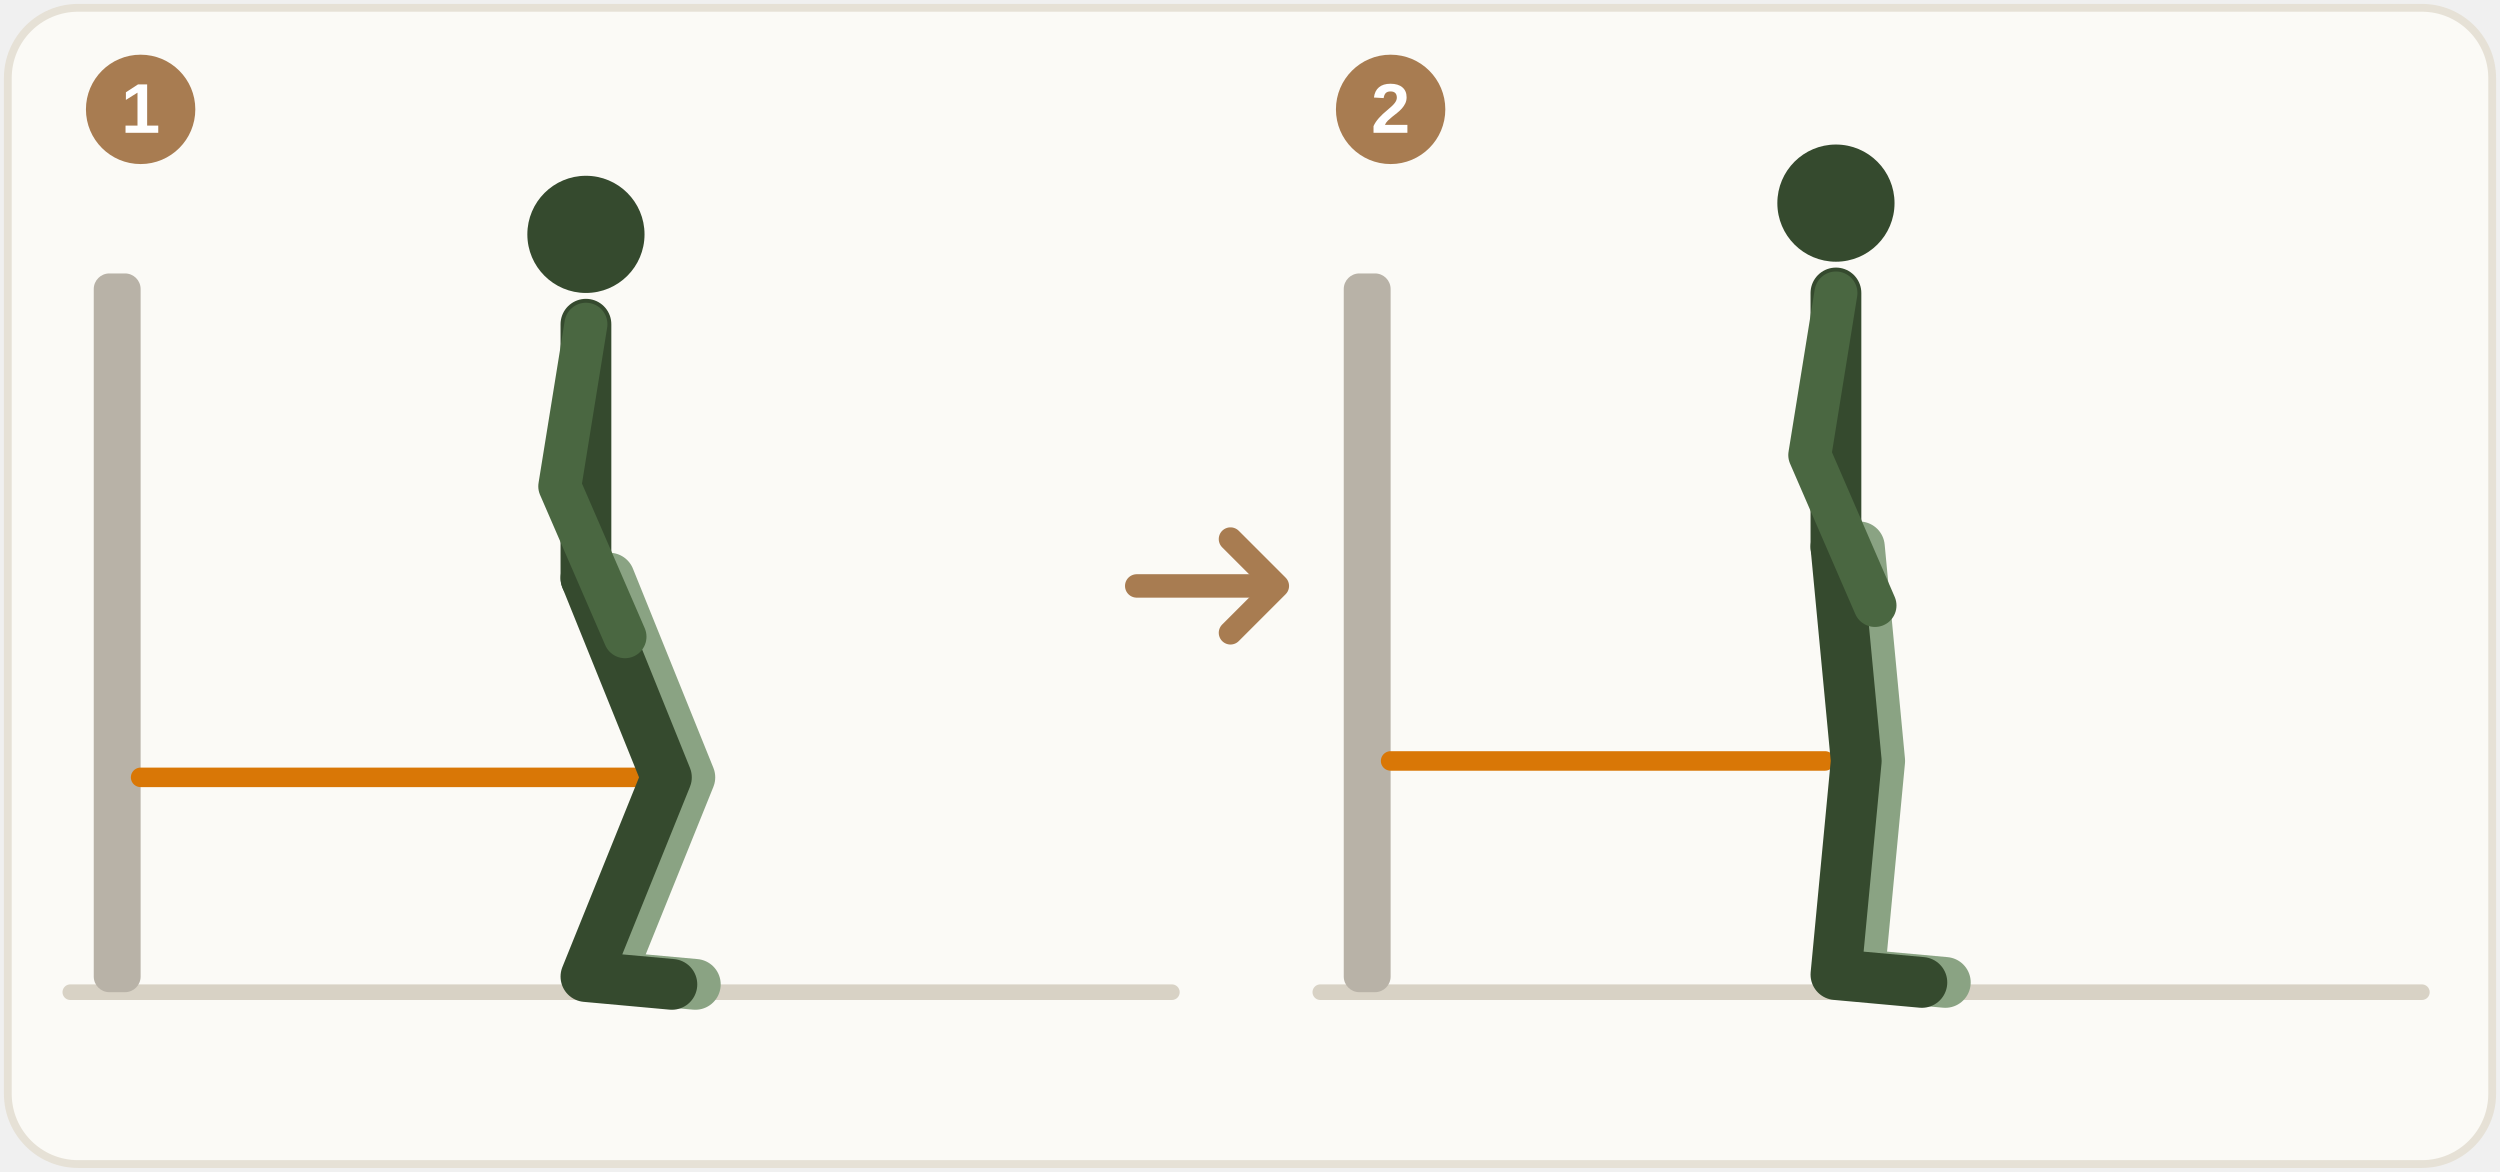
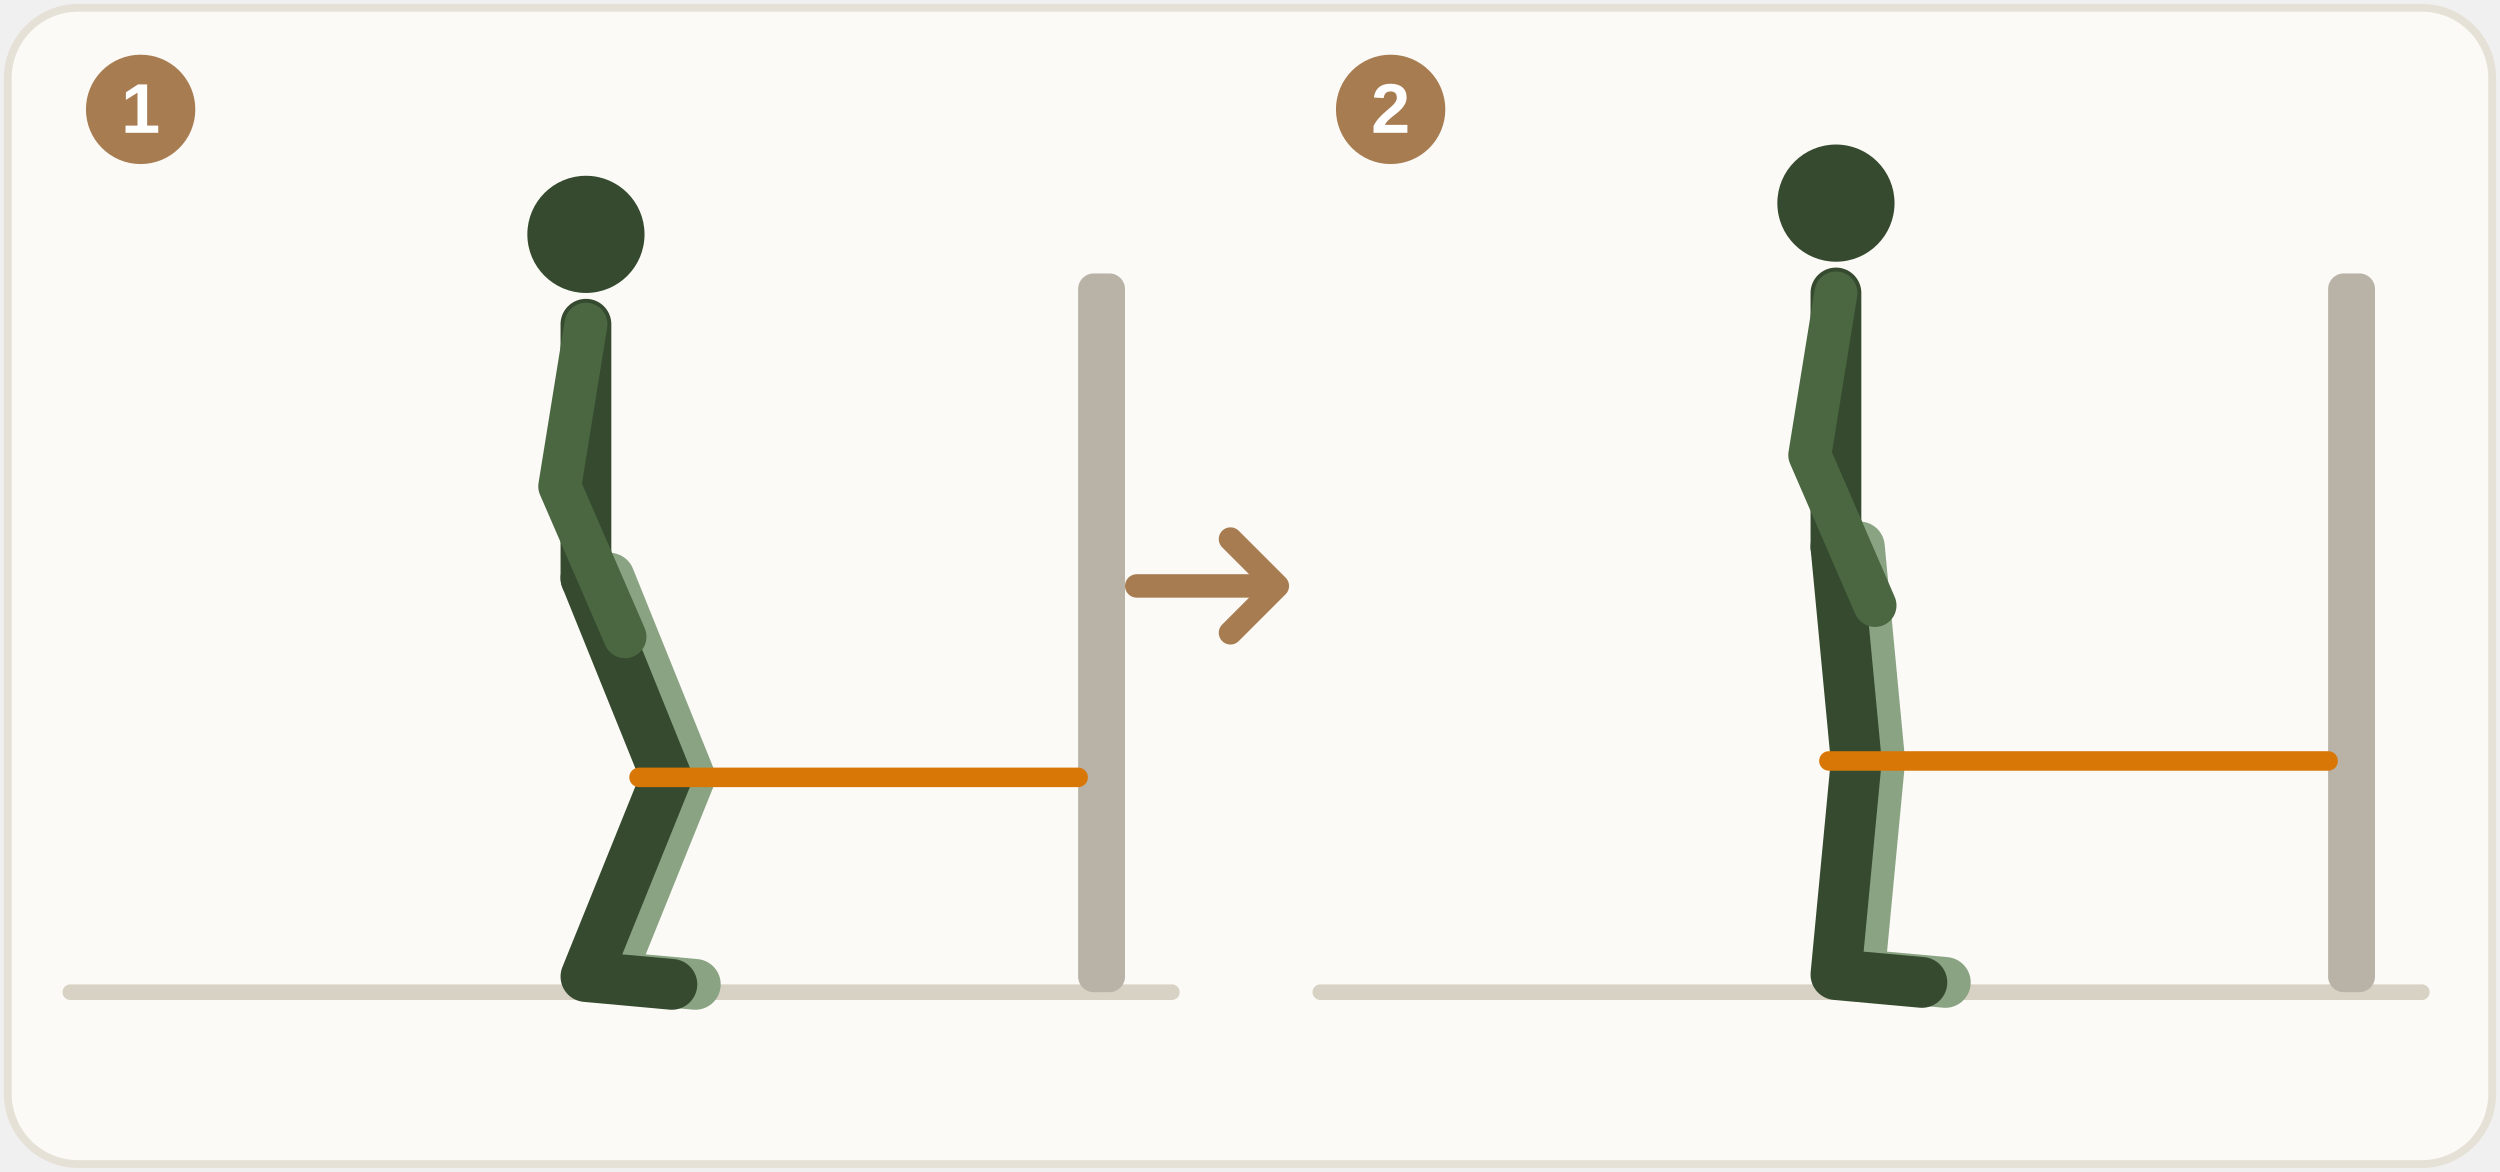
<svg xmlns="http://www.w3.org/2000/svg" viewBox="0 0 640 300" role="img" aria-labelledby="t d">
  <rect x="2" y="2" width="636" height="296" rx="18" fill="#fbfaf6" stroke="#e6e1d6" stroke-width="2" />
  <g transform="translate(10,0)">
    <line x1="8" y1="254" x2="290" y2="254" stroke="#d8d2c5" stroke-width="4" stroke-linecap="round" />
-     <rect x="14" y="70" width="12" height="184" rx="4" fill="#b8b2a7" />
+     <rect x="266" y="70" width="12" height="184" rx="4" fill="#b8b2a7" />
    <polyline points="146.0,148.0 166.6,199.0 146.0,250.0 168.0,252.0" fill="none" stroke="#8aa383" stroke-width="13" stroke-linecap="round" stroke-linejoin="round" />
-     <line x1="26" y1="199.0" x2="152.6" y2="199.0" stroke="#d97706" stroke-width="5" stroke-linecap="round" />
    <polyline points="140.0,148.0 160.6,199.0 140.0,250.0 162.0,252.0" fill="none" stroke="#354a2e" stroke-width="13" stroke-linecap="round" stroke-linejoin="round" />
+     <line x1="153.6" y1="199.0" x2="266" y2="199.0" stroke="#d97706" stroke-width="5" stroke-linecap="round" />
    <polyline points="140.0,148.0 140.0,83.0" fill="none" stroke="#354a2e" stroke-width="13" stroke-linecap="round" stroke-linejoin="round" />
    <circle cx="140.0" cy="60.0" r="15" fill="#354a2e" />
    <polyline points="140.0,83.0 133.3,124.5 150.0,163.0" fill="none" stroke="#4a6741" stroke-width="11" stroke-linecap="round" stroke-linejoin="round" />
    <circle cx="26" cy="28" r="14" fill="#a87c51" />
    <text x="26" y="34" text-anchor="middle" font-family="Arial, Helvetica, sans-serif" font-size="18" font-weight="700" fill="#fff">1</text>
  </g>
  <g stroke="#a87c51" stroke-width="6" stroke-linecap="round" stroke-linejoin="round" fill="none">
    <line x1="291" y1="150" x2="325" y2="150" />
    <polyline points="315,138 327,150 315,162" />
  </g>
  <g transform="translate(330,0)">
    <line x1="8" y1="254" x2="290" y2="254" stroke="#d8d2c5" stroke-width="4" stroke-linecap="round" />
-     <rect x="14" y="70" width="12" height="184" rx="4" fill="#b8b2a7" />
+     <rect x="266" y="70" width="12" height="184" rx="4" fill="#b8b2a7" />
    <polyline points="146.0,140.0 151.2,194.8 146.0,249.5 168.0,251.5" fill="none" stroke="#8aa383" stroke-width="13" stroke-linecap="round" stroke-linejoin="round" />
-     <line x1="26" y1="194.8" x2="137.2" y2="194.8" stroke="#d97706" stroke-width="5" stroke-linecap="round" />
    <polyline points="140.0,140.0 145.2,194.8 140.0,249.5 162.0,251.5" fill="none" stroke="#354a2e" stroke-width="13" stroke-linecap="round" stroke-linejoin="round" />
+     <line x1="138.2" y1="194.8" x2="266" y2="194.8" stroke="#d97706" stroke-width="5" stroke-linecap="round" />
    <polyline points="140.0,140.0 140.0,75.0" fill="none" stroke="#354a2e" stroke-width="13" stroke-linecap="round" stroke-linejoin="round" />
    <circle cx="140.0" cy="52.0" r="15" fill="#354a2e" />
    <polyline points="140.0,75.0 133.3,116.5 150.0,155.0" fill="none" stroke="#4a6741" stroke-width="11" stroke-linecap="round" stroke-linejoin="round" />
    <circle cx="26" cy="28" r="14" fill="#a87c51" />
    <text x="26" y="34" text-anchor="middle" font-family="Arial, Helvetica, sans-serif" font-size="18" font-weight="700" fill="#fff">2</text>
  </g>
</svg>
